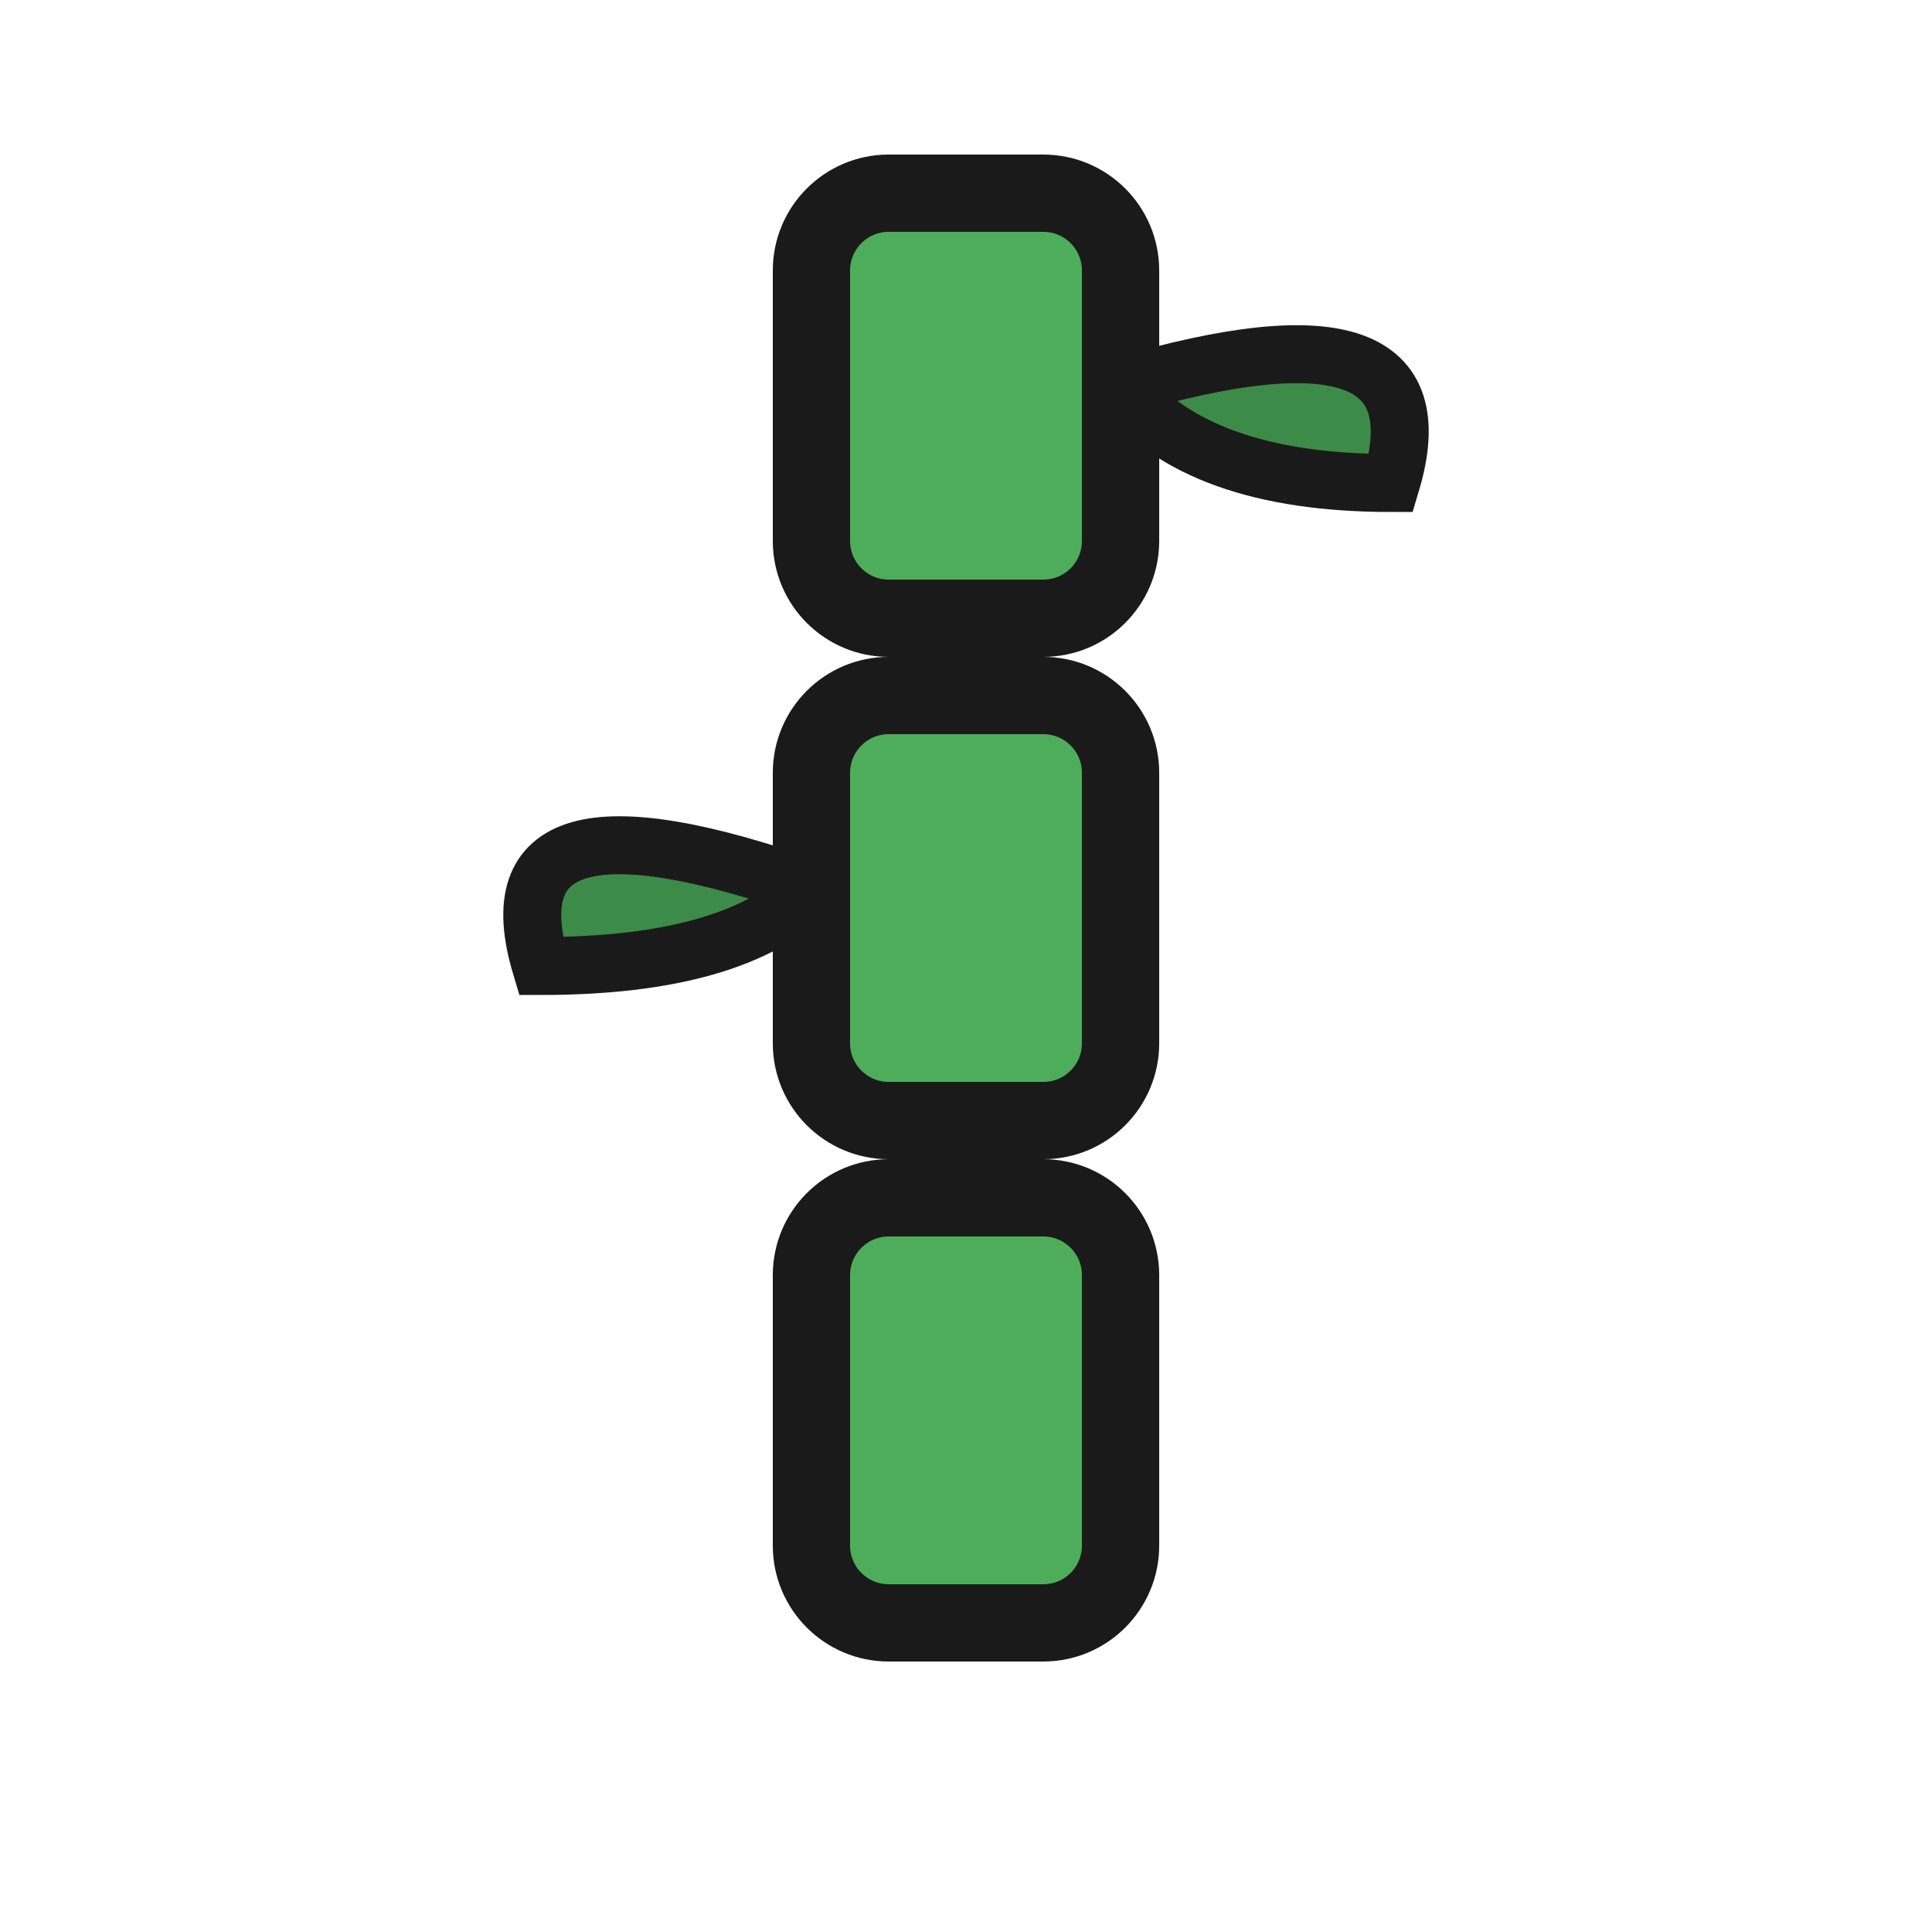
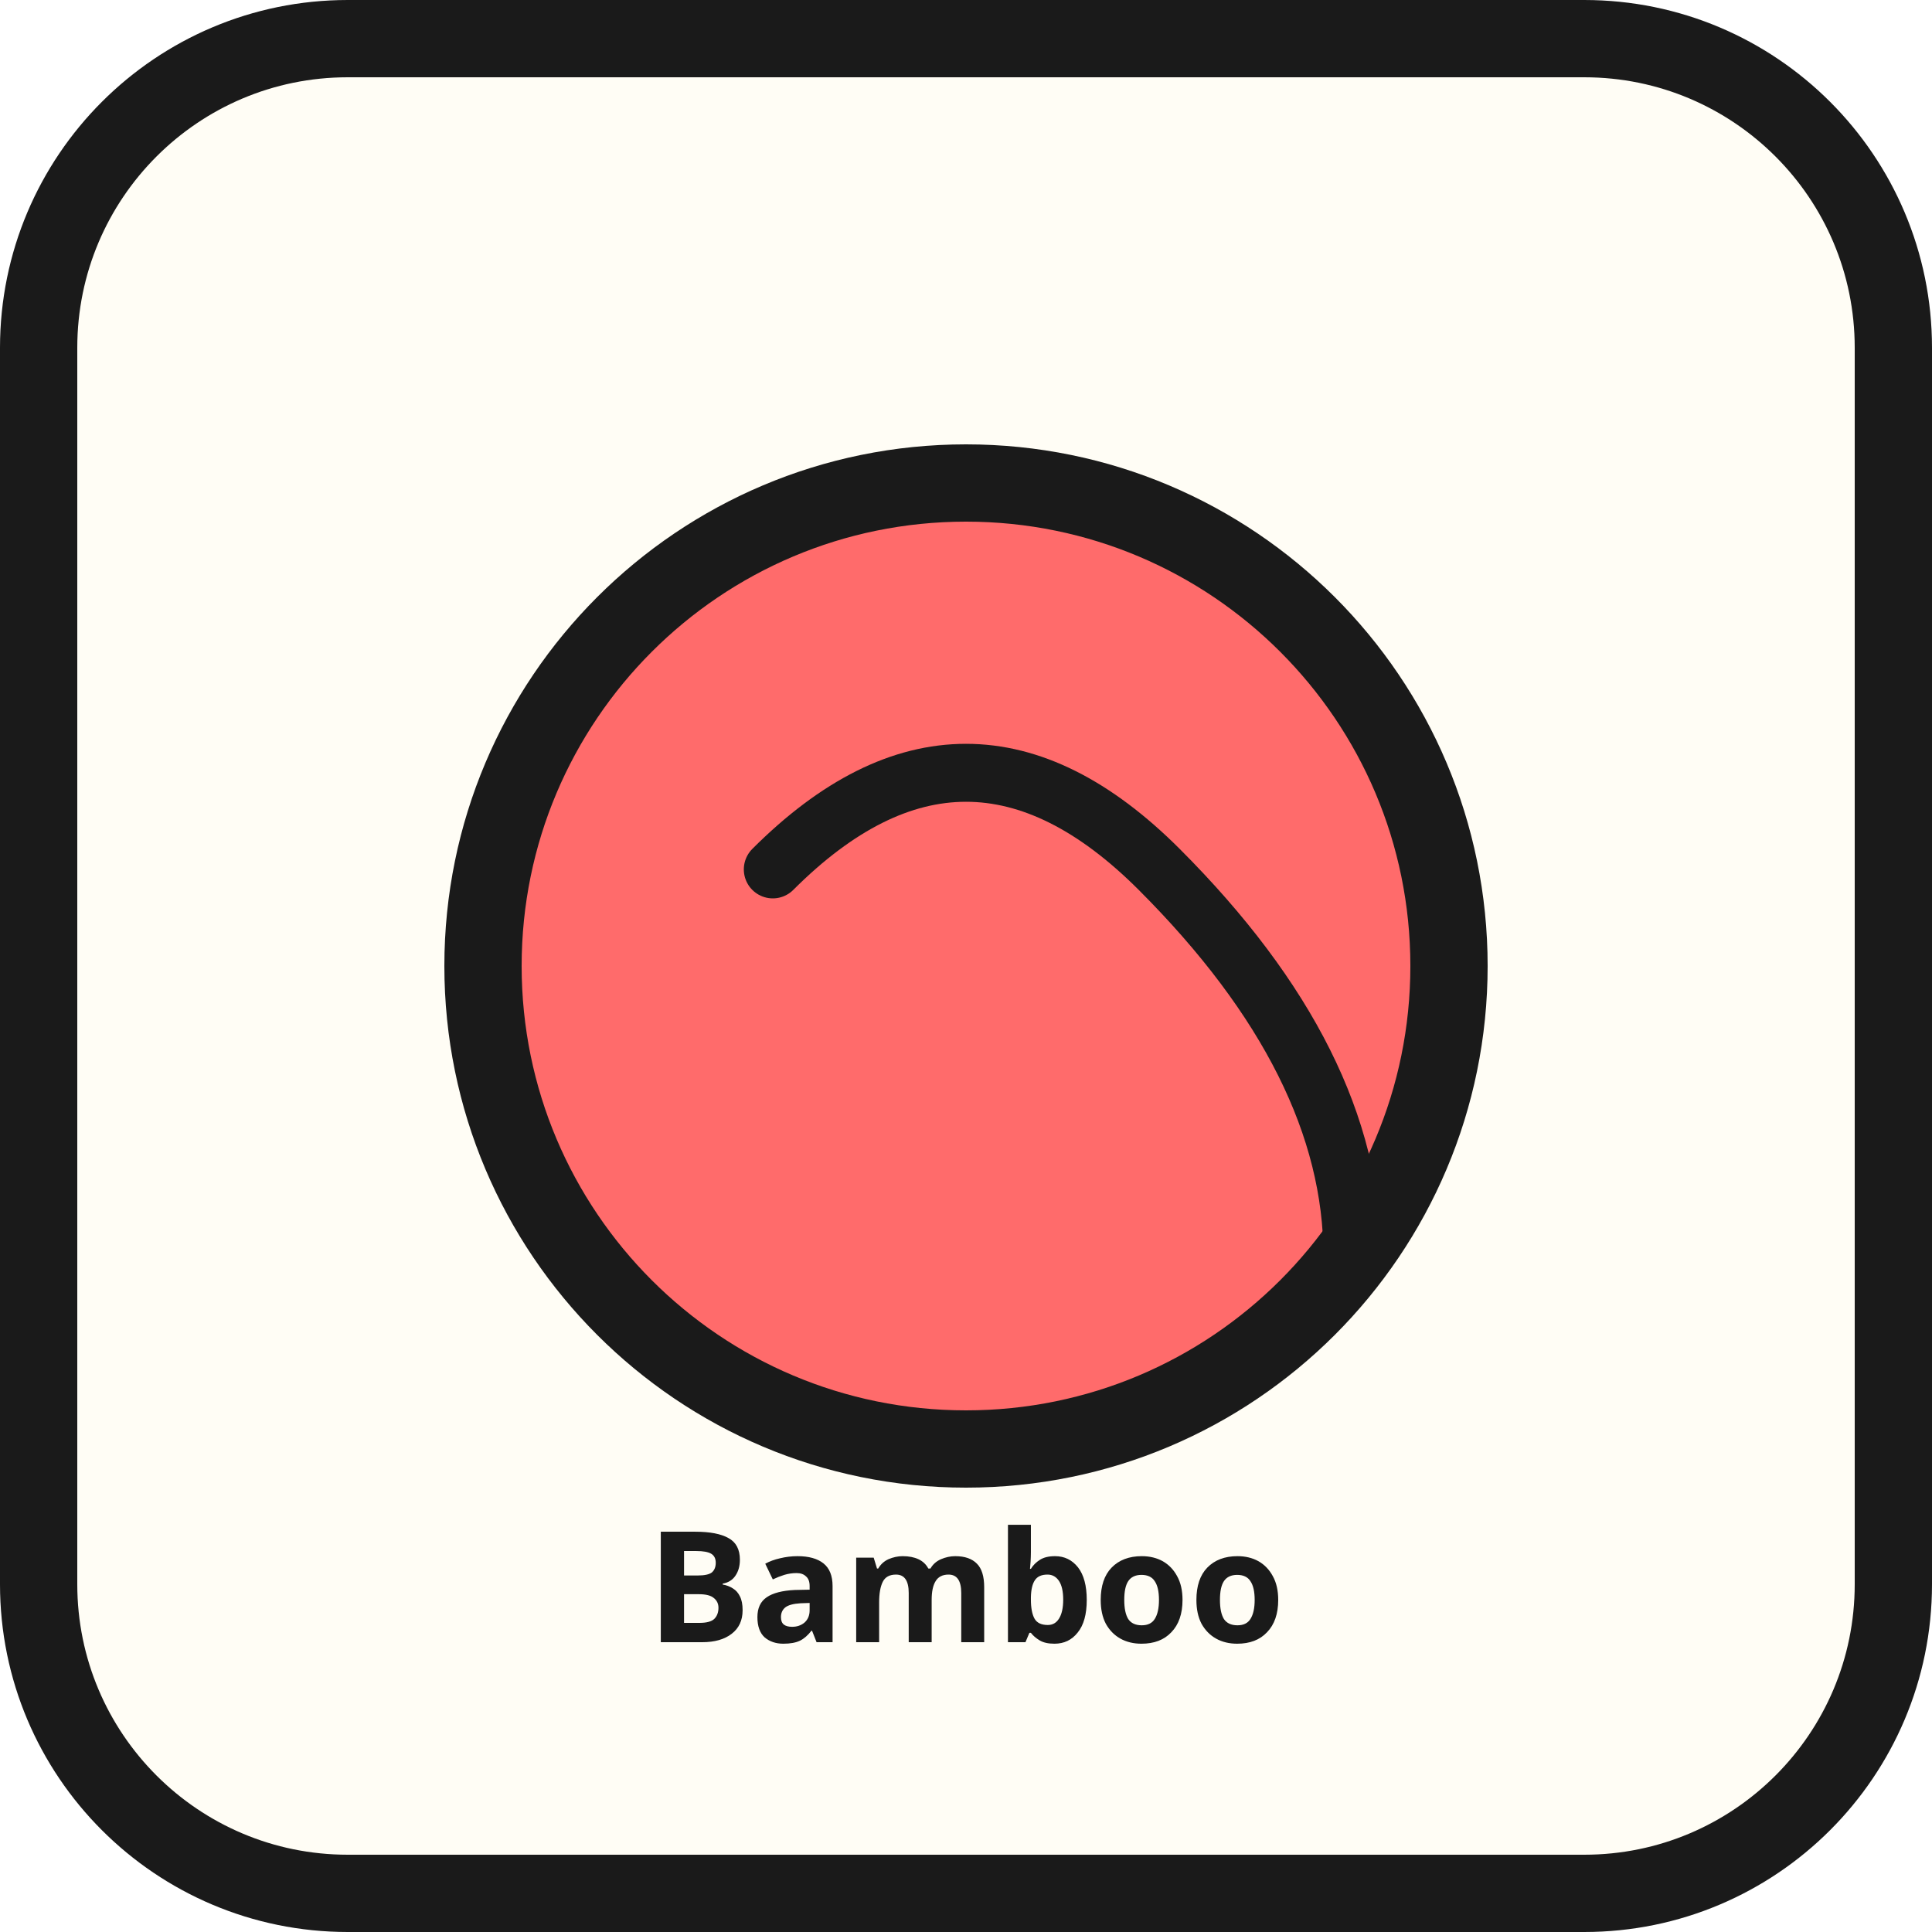
- <svg xmlns="http://www.w3.org/2000/svg" viewBox="0 0 100 100" width="100%" height="100%">
-   <rect x="42" y="10" width="16" height="22" rx="4" fill="#4EAD5B" stroke="#1A1A1A" stroke-width="4" />
-   <rect x="42" y="36" width="16" height="22" rx="4" fill="#4EAD5B" stroke="#1A1A1A" stroke-width="4" />
-   <rect x="42" y="62" width="16" height="22" rx="4" fill="#4EAD5B" stroke="#1A1A1A" stroke-width="4" />
-   <path d="M58,20 Q75,15 72,25 Q62,25 58,20" fill="#3D8B48" stroke="#1A1A1A" stroke-width="3" />
-   <path d="M42,46 Q25,40 28,50 Q38,50 42,46" fill="#3D8B48" stroke="#1A1A1A" stroke-width="3" />
+ <svg xmlns="http://www.w3.org/2000/svg" viewBox="0 0 100 100" width="100" height="100">
+   <rect x="2" y="2" width="96" height="96" rx="16" fill="#FFFDF5" stroke="#1A1A1A" stroke-width="4" />
+   <circle cx="50" cy="50" r="25" fill="#FF6B6B" stroke="#1A1A1A" stroke-width="4" />
+   <path d="M 40 45 Q 50 35 60 45 T 70 65" fill="none" stroke="#1A1A1A" stroke-width="3" stroke-linecap="round" />
+   <text x="50" y="85" font-family="sans-serif" font-weight="bold" font-size="8" text-anchor="middle" fill="#1A1A1A">Bamboo</text>
</svg>
